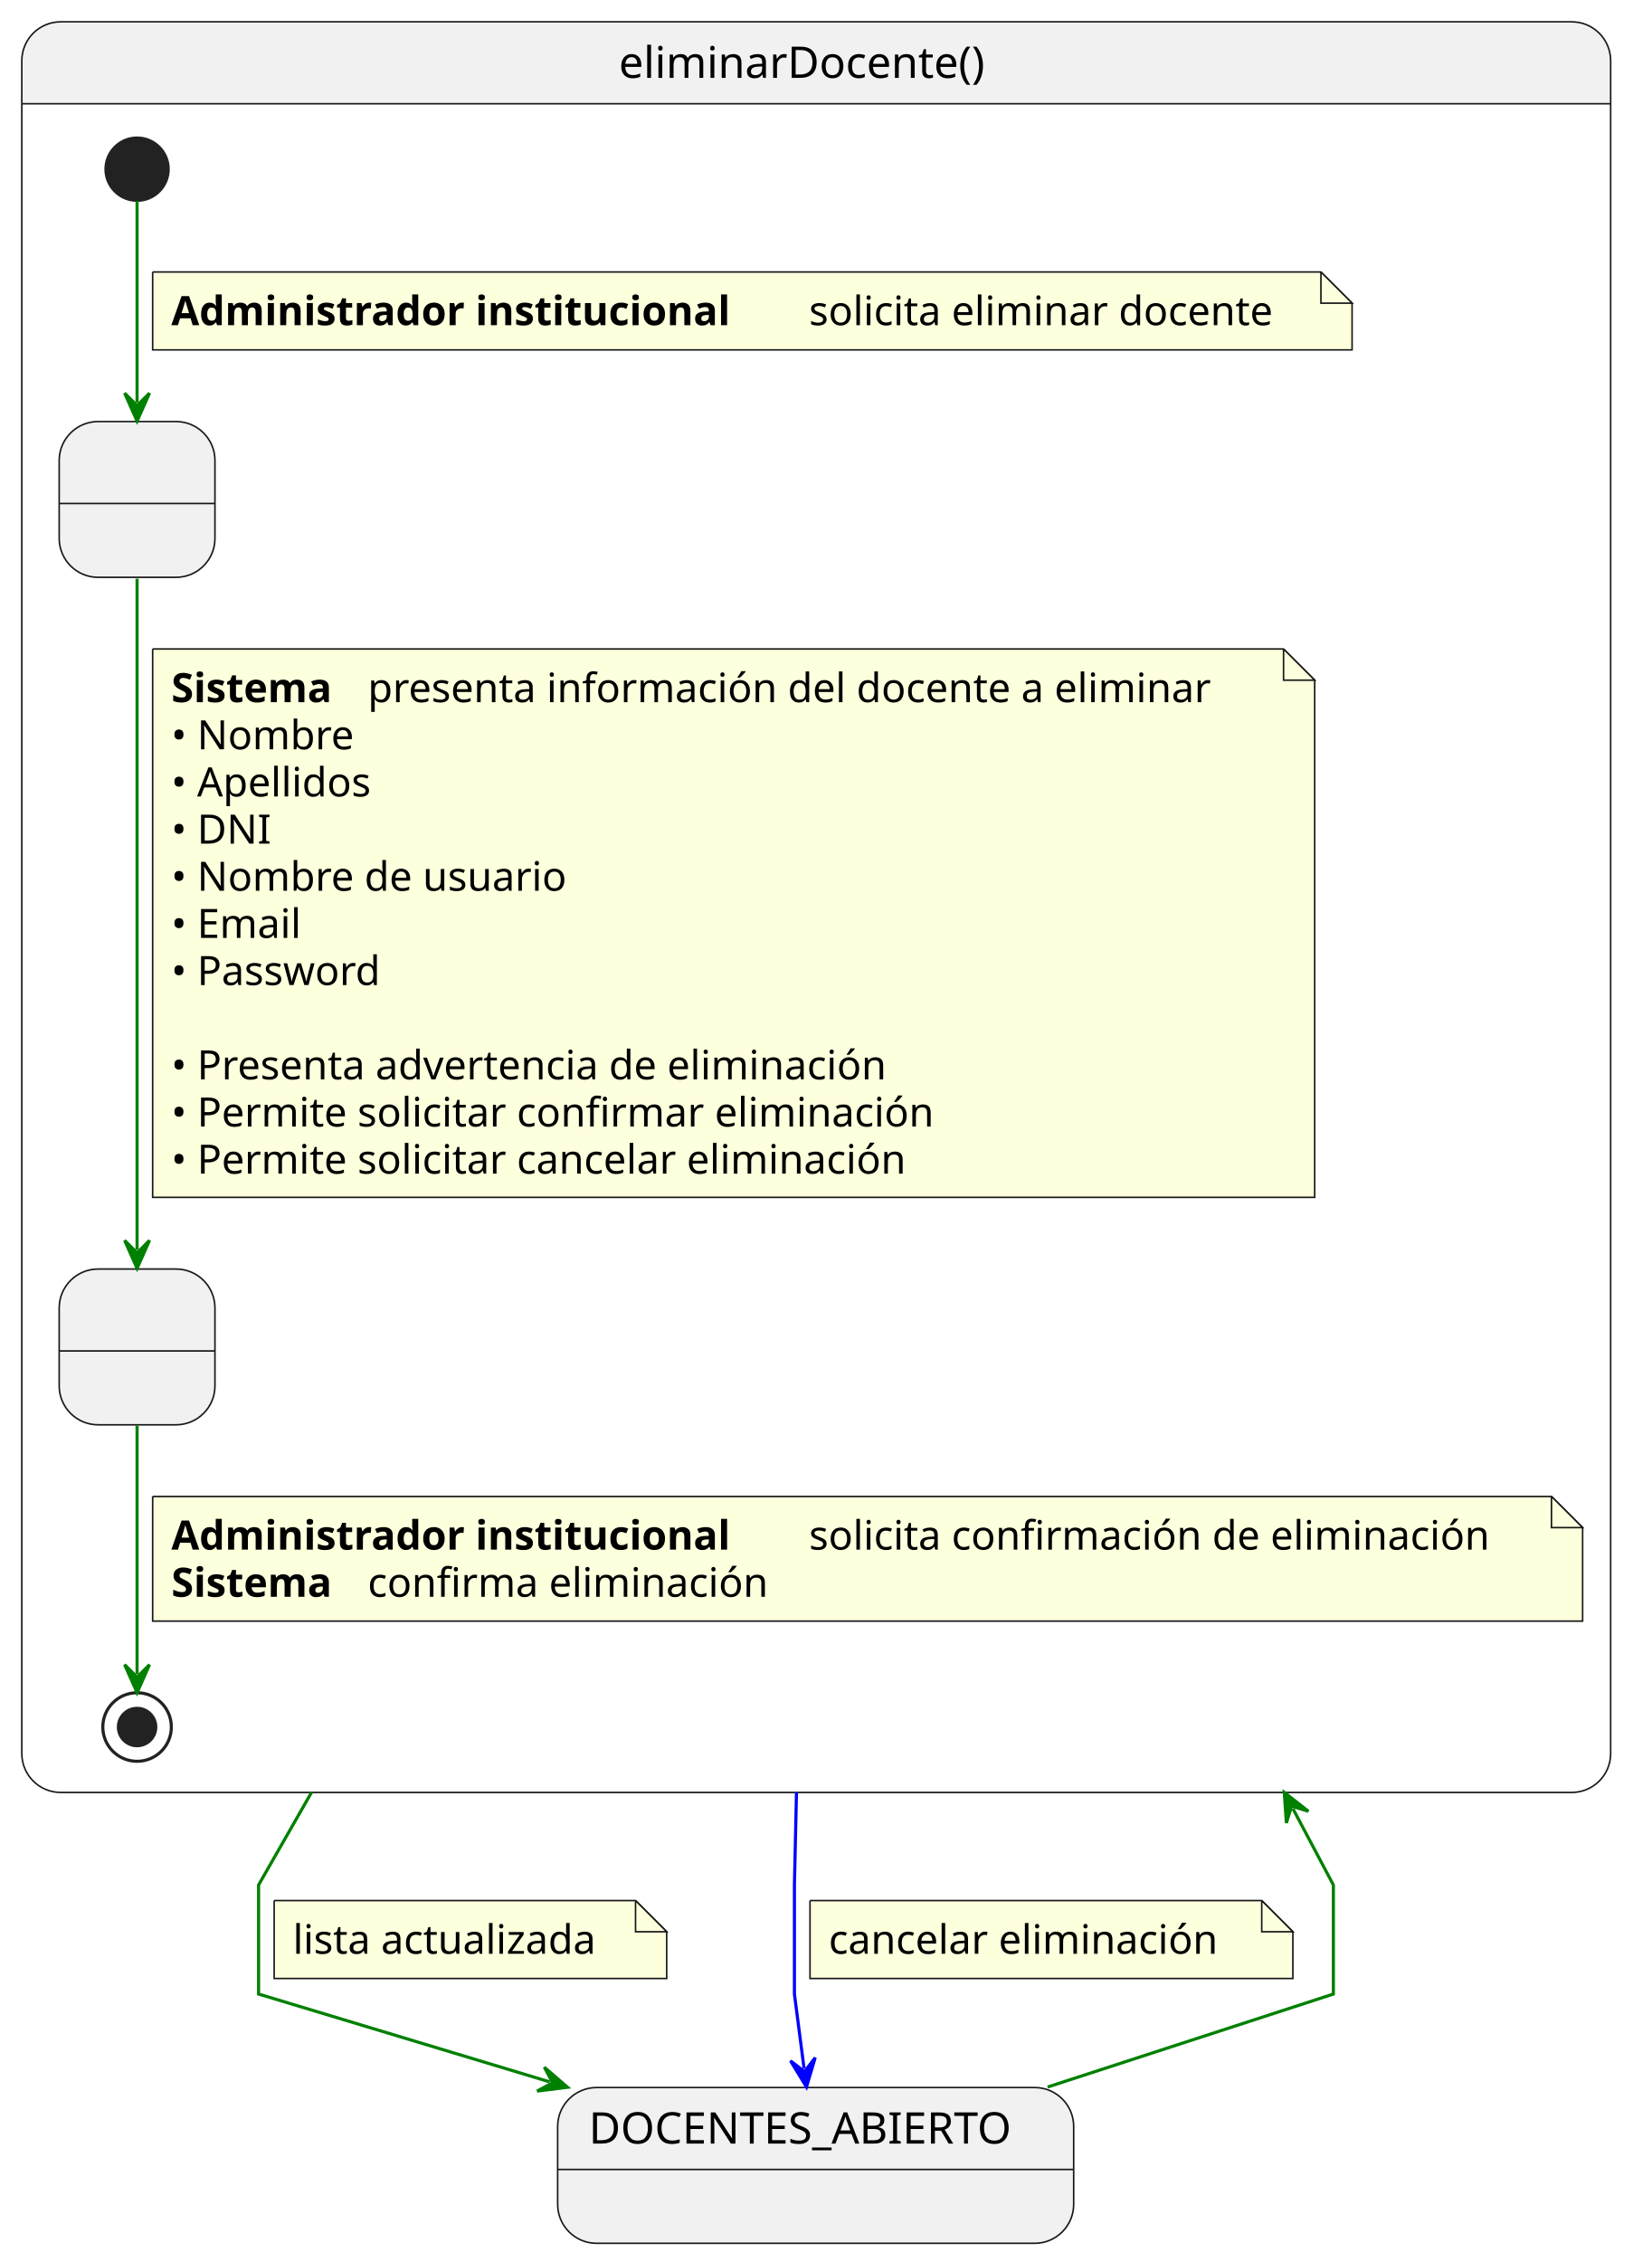
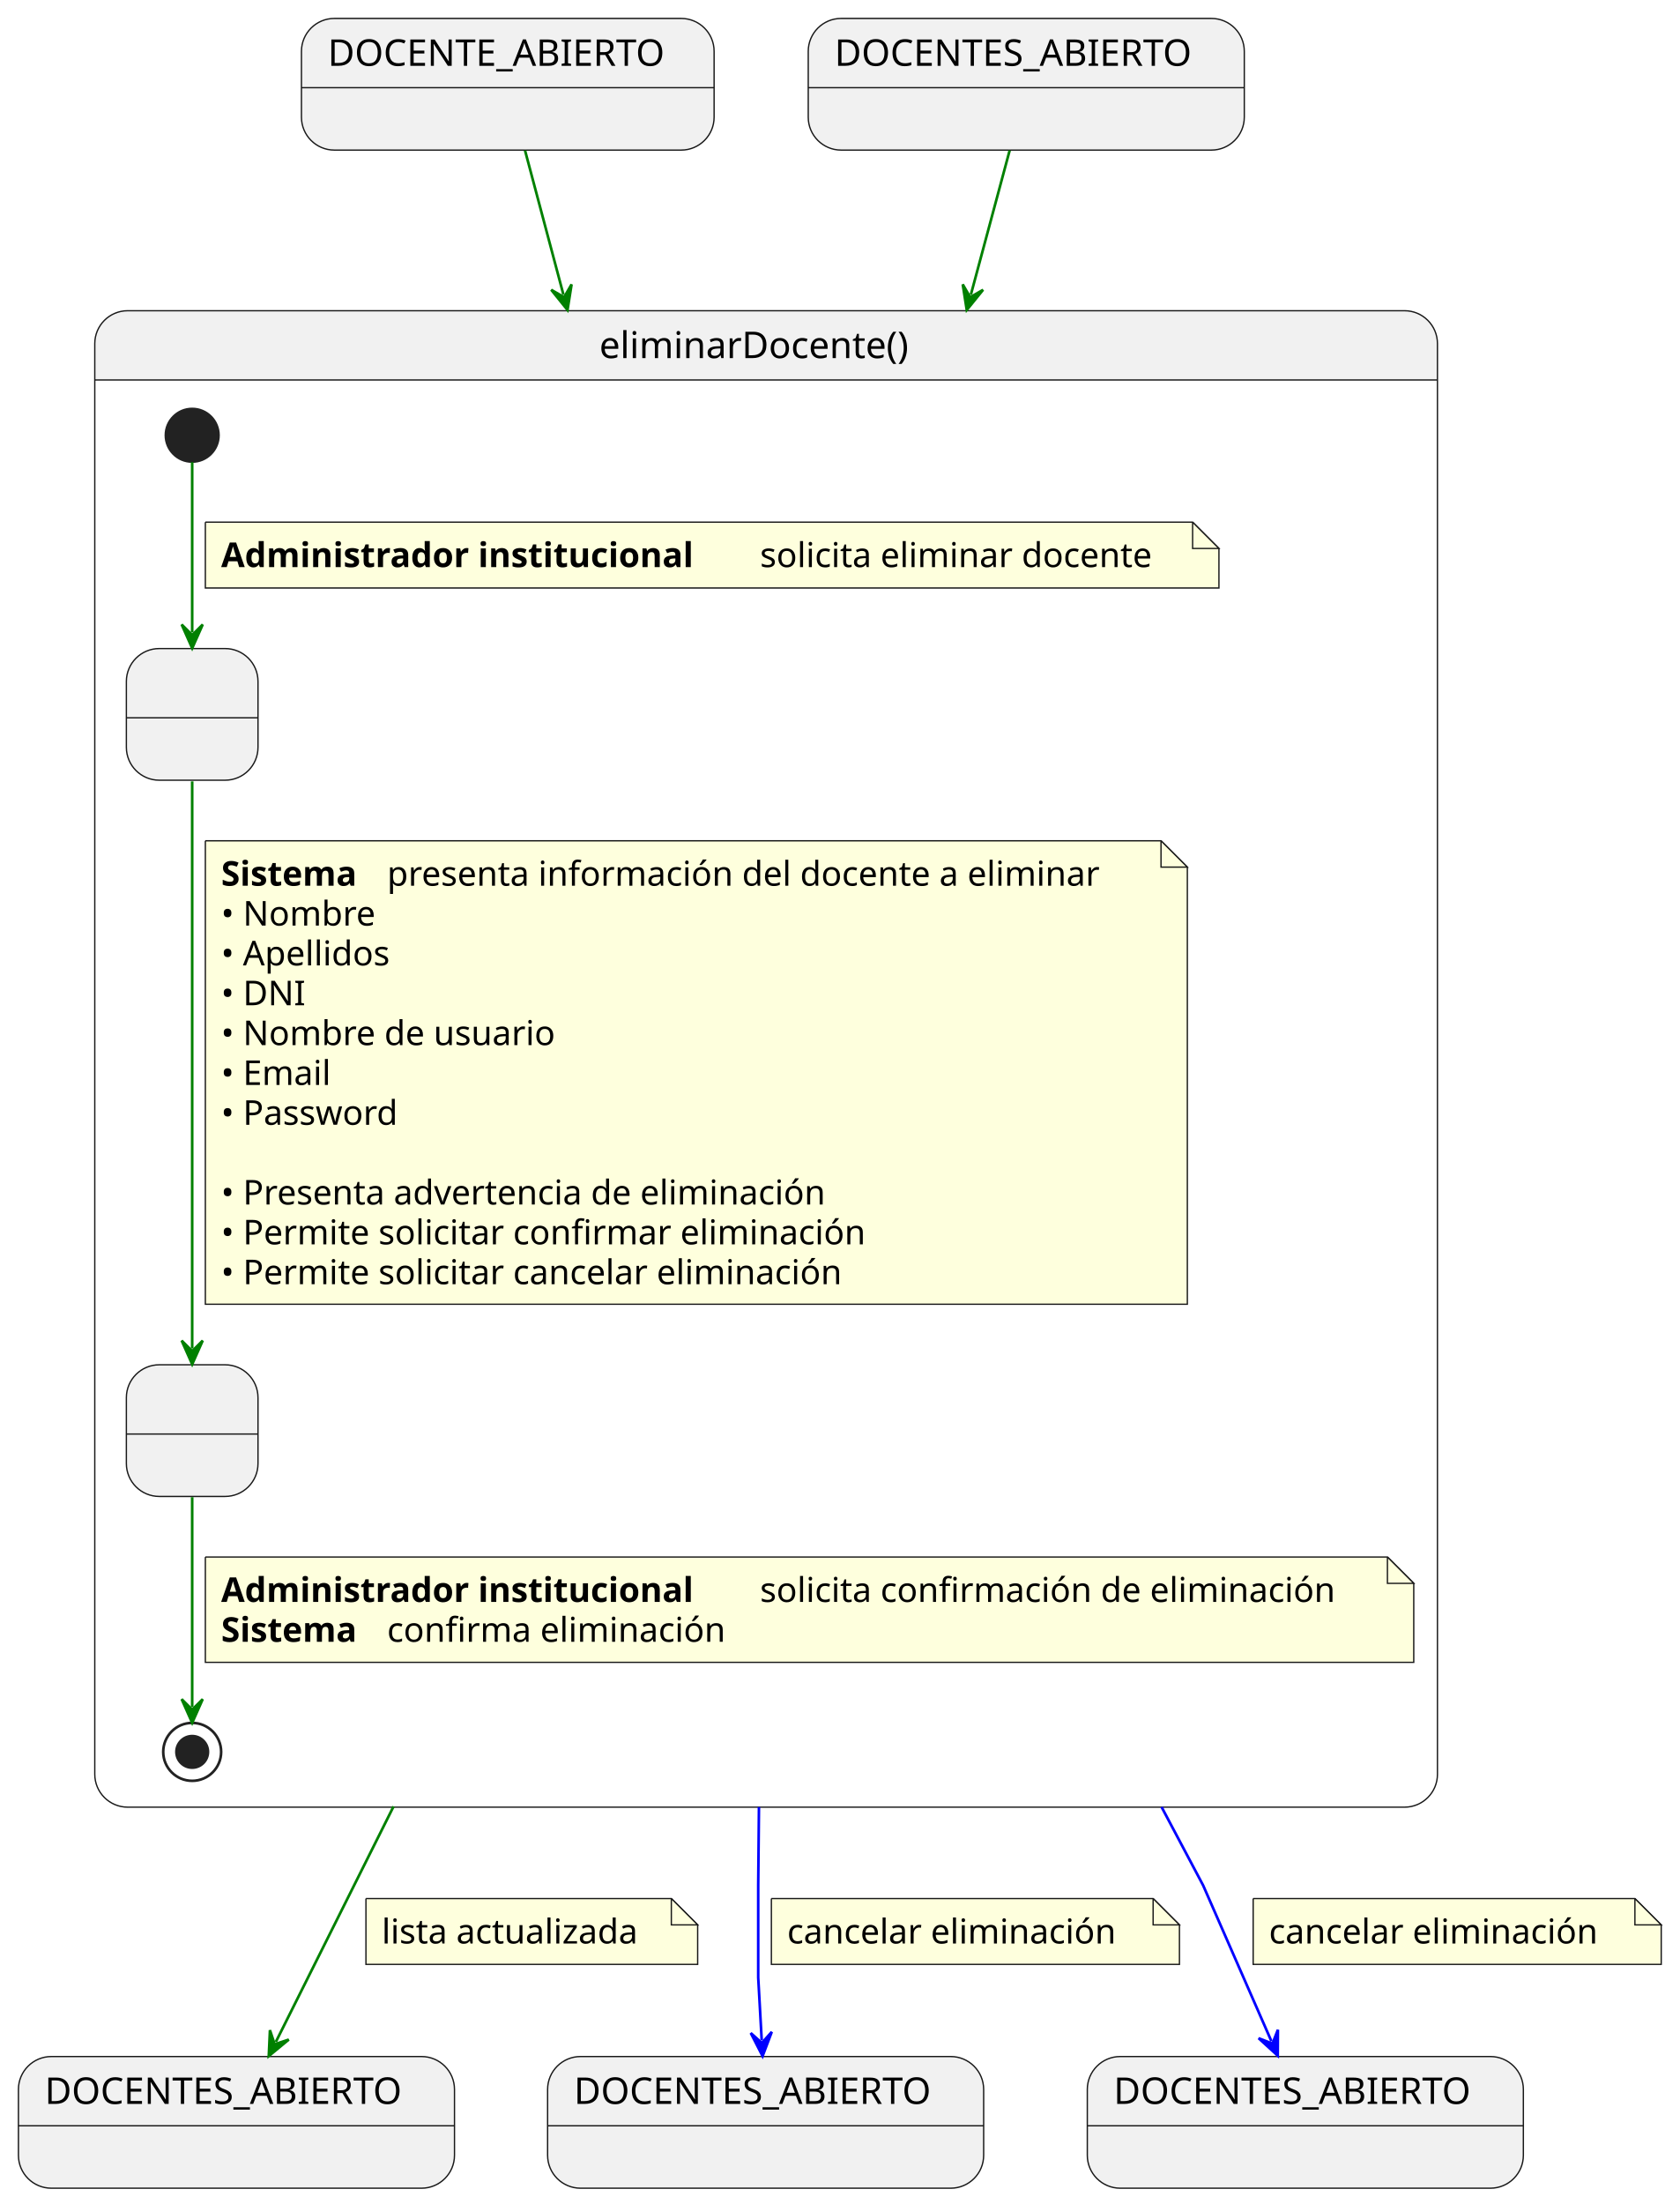
- <svg xmlns="http://www.w3.org/2000/svg" contentStyleType="text/css" data-diagram-type="STATE" height="726px" preserveAspectRatio="none" style="width:530px;height:726px;background:#FFFFFF;" version="1.1" viewBox="0 0 530 726" width="530px" zoomAndPan="magnify">
+ <svg xmlns="http://www.w3.org/2000/svg" contentStyleType="text/css" data-diagram-type="STATE" height="837px" preserveAspectRatio="none" style="width:638px;height:837px;background:#FFFFFF;" version="1.1" viewBox="0 0 638 837" width="638px" zoomAndPan="magnify">
  <defs />
  <g>
-     <path d="M19.5,7 L504.5,7 A12.5,12.5 0 0 1 517,19.5 L517,33.297 L7,33.297 L7,19.5 A12.5,12.5 0 0 1 19.5,7" fill="#F1F1F1" />
-     <rect fill="none" height="568.297" rx="12.5" ry="12.5" style="stroke:#181818;stroke-width:0.5;" width="510" x="7" y="7" />
-     <line style="stroke:#181818;stroke-width:0.5;" x1="7" x2="517" y1="33.297" y2="33.297" />
-     <text fill="#000000" font-family="sans-serif" font-size="14" lengthAdjust="spacing" textLength="126.684" x="198.658" y="24.995">eliminarDocente()</text>
+     <g id="DOCENTE_ABIERTO">
+       <rect fill="#F1F1F1" height="50" rx="12.5" ry="12.5" style="stroke:#181818;stroke-width:0.5;" width="156.746" x="114.5" y="7" />
+       <line style="stroke:#181818;stroke-width:0.5;" x1="114.5" x2="271.246" y1="33.297" y2="33.297" />
+       <text fill="#000000" font-family="sans-serif" font-size="14" lengthAdjust="spacing" textLength="136.746" x="124.5" y="24.995">DOCENTE_ABIERTO</text>
+     </g>
+     <g id="DOCENTES_ABIERTO2">
+       <rect fill="#F1F1F1" height="50" rx="12.5" ry="12.5" style="stroke:#181818;stroke-width:0.5;" width="165.633" x="7" y="781" />
+       <line style="stroke:#181818;stroke-width:0.5;" x1="7" x2="172.633" y1="807.297" y2="807.297" />
+       <text fill="#000000" font-family="sans-serif" font-size="14" lengthAdjust="spacing" textLength="145.633" x="17" y="798.995">DOCENTES_ABIERTO</text>
+     </g>
+     <g id="DOCENTES_ABIERTO3">
+       <rect fill="#F1F1F1" height="50" rx="12.5" ry="12.5" style="stroke:#181818;stroke-width:0.5;" width="165.633" x="208" y="781" />
+       <line style="stroke:#181818;stroke-width:0.5;" x1="208" x2="373.633" y1="807.297" y2="807.297" />
+       <text fill="#000000" font-family="sans-serif" font-size="14" lengthAdjust="spacing" textLength="145.633" x="218" y="798.995">DOCENTES_ABIERTO</text>
+     </g>
+     <g id="DOCENTES_ABIERTO4">
+       <rect fill="#F1F1F1" height="50" rx="12.5" ry="12.5" style="stroke:#181818;stroke-width:0.5;" width="165.633" x="413" y="781" />
+       <line style="stroke:#181818;stroke-width:0.5;" x1="413" x2="578.633" y1="807.297" y2="807.297" />
+       <text fill="#000000" font-family="sans-serif" font-size="14" lengthAdjust="spacing" textLength="145.633" x="423" y="798.995">DOCENTES_ABIERTO</text>
+     </g>
+     <path d="M48.5,118 L533.5,118 A12.5,12.5 0 0 1 546,130.5 L546,144.297 L36,144.297 L36,130.5 A12.5,12.5 0 0 1 48.5,118" fill="#F1F1F1" />
+     <rect fill="none" height="568.297" rx="12.5" ry="12.5" style="stroke:#181818;stroke-width:0.5;" width="510" x="36" y="118" />
+     <line style="stroke:#181818;stroke-width:0.5;" x1="36" x2="546" y1="144.297" y2="144.297" />
+     <text fill="#000000" font-family="sans-serif" font-size="14" lengthAdjust="spacing" textLength="126.684" x="227.658" y="135.995">eliminarDocente()</text>
    <g id="eliminarDocente.ConfirmandoEliminacion">
-       <rect fill="#F1F1F1" height="50" rx="12.5" ry="12.5" style="stroke:#181818;stroke-width:0.5;" width="50" x="19" y="135.297" />
-       <line style="stroke:#181818;stroke-width:0.5;" x1="19" x2="69" y1="161.594" y2="161.594" />
-       <text fill="#000000" font-family="sans-serif" font-size="14" lengthAdjust="spacing" textLength="4.45" x="41.775" y="153.292"> </text>
+       <rect fill="#F1F1F1" height="50" rx="12.5" ry="12.5" style="stroke:#181818;stroke-width:0.5;" width="50" x="48" y="246.297" />
+       <line style="stroke:#181818;stroke-width:0.5;" x1="48" x2="98" y1="272.594" y2="272.594" />
+       <text fill="#000000" font-family="sans-serif" font-size="14" lengthAdjust="spacing" textLength="4.45" x="70.775" y="264.292"> </text>
    </g>
    <g id="eliminarDocente.EliminandoDocente">
-       <rect fill="#F1F1F1" height="50" rx="12.5" ry="12.5" style="stroke:#181818;stroke-width:0.5;" width="50" x="19" y="407.297" />
-       <line style="stroke:#181818;stroke-width:0.5;" x1="19" x2="69" y1="433.594" y2="433.594" />
-       <text fill="#000000" font-family="sans-serif" font-size="14" lengthAdjust="spacing" textLength="4.45" x="41.775" y="425.292"> </text>
+       <rect fill="#F1F1F1" height="50" rx="12.5" ry="12.5" style="stroke:#181818;stroke-width:0.5;" width="50" x="48" y="518.297" />
+       <line style="stroke:#181818;stroke-width:0.5;" x1="48" x2="98" y1="544.594" y2="544.594" />
+       <text fill="#000000" font-family="sans-serif" font-size="14" lengthAdjust="spacing" textLength="4.45" x="70.775" y="536.292"> </text>
    </g>
-     <ellipse cx="44" cy="54.297" fill="#222222" rx="10" ry="10" style="stroke:#222222;stroke-width:1;" />
-     <ellipse cx="44" cy="554.297" fill="none" rx="11" ry="11" style="stroke:#222222;stroke-width:1;" />
-     <ellipse cx="44" cy="554.297" fill="#222222" rx="6" ry="6" style="stroke:#222222;stroke-width:1;" />
-     <g class="link" data-entity-1=".start.eliminarDocente" data-entity-2="ConfirmandoEliminacion" data-source-line="8" data-uid="lnk3" id="link_.start.eliminarDocente_ConfirmandoEliminacion">
-       <path d="M44,64.527 C44,80.237 44,106.657 44,129.167" fill="none" id="*start*eliminarDocente-to-ConfirmandoEliminacion" style="stroke:#008000;stroke-width:1;" />
-       <polygon fill="#008000" points="44,135.167,48,126.167,44,130.167,40,126.167,44,135.167" style="stroke:#008000;stroke-width:1;" />
-       <path d="M49,87.297 L49,112.297 L434,112.297 L434,97.297 L424,87.297 L49,87.297" fill="#FEFFDD" style="stroke:#181818;stroke-width:0.5;" />
-       <path d="M424,87.297 L424,97.297 L434,97.297 L424,87.297" fill="#FEFFDD" style="stroke:#181818;stroke-width:0.5;" />
-       <text fill="#000000" font-family="sans-serif" font-size="13" font-weight="bold" lengthAdjust="spacing" textLength="200.554" x="55" y="104.364">Administrador institucional</text>
-       <text fill="#000000" font-family="sans-serif" font-size="13" lengthAdjust="spacing" textLength="159.77" x="259.687" y="104.364">solicita eliminar docente</text>
+     <ellipse cx="73" cy="165.297" fill="#222222" rx="10" ry="10" style="stroke:#222222;stroke-width:1;" />
+     <ellipse cx="73" cy="665.297" fill="none" rx="11" ry="11" style="stroke:#222222;stroke-width:1;" />
+     <ellipse cx="73" cy="665.297" fill="#222222" rx="6" ry="6" style="stroke:#222222;stroke-width:1;" />
+     <g class="link" data-entity-1=".start.eliminarDocente" data-entity-2="ConfirmandoEliminacion" data-source-line="13" data-uid="lnk3" id="link_.start.eliminarDocente_ConfirmandoEliminacion">
+       <path d="M73,175.527 C73,191.237 73,217.657 73,240.167" fill="none" id="*start*eliminarDocente-to-ConfirmandoEliminacion" style="stroke:#008000;stroke-width:1;" />
+       <polygon fill="#008000" points="73,246.167,77,237.167,73,241.167,69,237.167,73,246.167" style="stroke:#008000;stroke-width:1;" />
+       <path d="M78,198.297 L78,223.297 L463,223.297 L463,208.297 L453,198.297 L78,198.297" fill="#FEFFDD" style="stroke:#181818;stroke-width:0.5;" />
+       <path d="M453,198.297 L453,208.297 L463,208.297 L453,198.297" fill="#FEFFDD" style="stroke:#181818;stroke-width:0.5;" />
+       <text fill="#000000" font-family="sans-serif" font-size="13" font-weight="bold" lengthAdjust="spacing" textLength="200.554" x="84" y="215.364">Administrador institucional</text>
+       <text fill="#000000" font-family="sans-serif" font-size="13" lengthAdjust="spacing" textLength="159.77" x="288.687" y="215.364">solicita eliminar docente</text>
    </g>
-     <g class="link" data-entity-1="ConfirmandoEliminacion" data-entity-2="EliminandoDocente" data-source-line="13" data-uid="lnk4" id="link_ConfirmandoEliminacion_EliminandoDocente">
-       <path d="M44,185.737 C44,237.137 44,349.927 44,401.107" fill="none" id="ConfirmandoEliminacion-to-EliminandoDocente" style="stroke:#008000;stroke-width:1;" />
-       <polygon fill="#008000" points="44,407.107,48,398.107,44,402.107,40,398.107,44,407.107" style="stroke:#008000;stroke-width:1;" />
-       <path d="M49,208.297 L49,384.297 L422,384.297 L422,218.297 L412,208.297 L49,208.297" fill="#FEFFDD" style="stroke:#181818;stroke-width:0.5;" />
-       <path d="M412,208.297 L412,218.297 L422,218.297 L412,208.297" fill="#FEFFDD" style="stroke:#181818;stroke-width:0.5;" />
-       <text fill="#000000" font-family="sans-serif" font-size="13" font-weight="bold" lengthAdjust="spacing" textLength="58.906" x="55" y="225.364">Sistema</text>
-       <text fill="#000000" font-family="sans-serif" font-size="13" lengthAdjust="spacing" textLength="289.199" x="118.039" y="225.364">presenta información del docente a eliminar</text>
-       <text fill="#000000" font-family="sans-serif" font-size="13" lengthAdjust="spacing" textLength="63.737" x="55" y="240.497">• Nombre</text>
-       <text fill="#000000" font-family="sans-serif" font-size="13" lengthAdjust="spacing" textLength="70.757" x="55" y="255.629">• Apellidos</text>
-       <text fill="#000000" font-family="sans-serif" font-size="13" lengthAdjust="spacing" textLength="35.369" x="55" y="270.762">• DNI</text>
-       <text fill="#000000" font-family="sans-serif" font-size="13" lengthAdjust="spacing" textLength="136.379" x="55" y="285.895">• Nombre de usuario</text>
-       <text fill="#000000" font-family="sans-serif" font-size="13" lengthAdjust="spacing" textLength="47.868" x="55" y="301.028">• Email</text>
-       <text fill="#000000" font-family="sans-serif" font-size="13" lengthAdjust="spacing" textLength="73.335" x="55" y="316.161">• Password</text>
-       <text fill="#000000" font-family="sans-serif" font-size="13" lengthAdjust="spacing" textLength="4.132" x="55" y="331.293"> </text>
-       <text fill="#000000" font-family="sans-serif" font-size="13" lengthAdjust="spacing" textLength="249.672" x="55" y="346.426">• Presenta advertencia de eliminación</text>
-       <text fill="#000000" font-family="sans-serif" font-size="13" lengthAdjust="spacing" textLength="263.371" x="55" y="361.559">• Permite solicitar confirmar eliminación</text>
-       <text fill="#000000" font-family="sans-serif" font-size="13" lengthAdjust="spacing" textLength="255.944" x="55" y="376.692">• Permite solicitar cancelar eliminación</text>
+     <g class="link" data-entity-1="ConfirmandoEliminacion" data-entity-2="EliminandoDocente" data-source-line="18" data-uid="lnk4" id="link_ConfirmandoEliminacion_EliminandoDocente">
+       <path d="M73,296.737 C73,348.137 73,460.927 73,512.107" fill="none" id="ConfirmandoEliminacion-to-EliminandoDocente" style="stroke:#008000;stroke-width:1;" />
+       <polygon fill="#008000" points="73,518.107,77,509.107,73,513.107,69,509.107,73,518.107" style="stroke:#008000;stroke-width:1;" />
+       <path d="M78,319.297 L78,495.297 L451,495.297 L451,329.297 L441,319.297 L78,319.297" fill="#FEFFDD" style="stroke:#181818;stroke-width:0.5;" />
+       <path d="M441,319.297 L441,329.297 L451,329.297 L441,319.297" fill="#FEFFDD" style="stroke:#181818;stroke-width:0.5;" />
+       <text fill="#000000" font-family="sans-serif" font-size="13" font-weight="bold" lengthAdjust="spacing" textLength="58.906" x="84" y="336.364">Sistema</text>
+       <text fill="#000000" font-family="sans-serif" font-size="13" lengthAdjust="spacing" textLength="289.199" x="147.039" y="336.364">presenta información del docente a eliminar</text>
+       <text fill="#000000" font-family="sans-serif" font-size="13" lengthAdjust="spacing" textLength="63.737" x="84" y="351.497">• Nombre</text>
+       <text fill="#000000" font-family="sans-serif" font-size="13" lengthAdjust="spacing" textLength="70.757" x="84" y="366.629">• Apellidos</text>
+       <text fill="#000000" font-family="sans-serif" font-size="13" lengthAdjust="spacing" textLength="35.369" x="84" y="381.762">• DNI</text>
+       <text fill="#000000" font-family="sans-serif" font-size="13" lengthAdjust="spacing" textLength="136.379" x="84" y="396.895">• Nombre de usuario</text>
+       <text fill="#000000" font-family="sans-serif" font-size="13" lengthAdjust="spacing" textLength="47.868" x="84" y="412.028">• Email</text>
+       <text fill="#000000" font-family="sans-serif" font-size="13" lengthAdjust="spacing" textLength="73.335" x="84" y="427.161">• Password</text>
+       <text fill="#000000" font-family="sans-serif" font-size="13" lengthAdjust="spacing" textLength="4.132" x="84" y="442.293"> </text>
+       <text fill="#000000" font-family="sans-serif" font-size="13" lengthAdjust="spacing" textLength="249.672" x="84" y="457.426">• Presenta advertencia de eliminación</text>
+       <text fill="#000000" font-family="sans-serif" font-size="13" lengthAdjust="spacing" textLength="263.371" x="84" y="472.559">• Permite solicitar confirmar eliminación</text>
+       <text fill="#000000" font-family="sans-serif" font-size="13" lengthAdjust="spacing" textLength="255.944" x="84" y="487.692">• Permite solicitar cancelar eliminación</text>
    </g>
-     <g class="link" data-entity-1="EliminandoDocente" data-entity-2=".end.eliminarDocente" data-source-line="28" data-uid="lnk6" id="link_EliminandoDocente_.end.eliminarDocente">
-       <path d="M44,457.577 C44,483.877 44,518.567 44,537.277" fill="none" id="EliminandoDocente-to-*end*eliminarDocente" style="stroke:#008000;stroke-width:1;" />
-       <polygon fill="#008000" points="44,543.277,48,534.277,44,538.277,40,534.277,44,543.277" style="stroke:#008000;stroke-width:1;" />
-       <path d="M49,480.297 L49,520.297 L508,520.297 L508,490.297 L498,480.297 L49,480.297" fill="#FEFFDD" style="stroke:#181818;stroke-width:0.5;" />
-       <path d="M498,480.297 L498,490.297 L508,490.297 L498,480.297" fill="#FEFFDD" style="stroke:#181818;stroke-width:0.5;" />
-       <text fill="#000000" font-family="sans-serif" font-size="13" font-weight="bold" lengthAdjust="spacing" textLength="200.554" x="55" y="497.364">Administrador institucional</text>
-       <text fill="#000000" font-family="sans-serif" font-size="13" lengthAdjust="spacing" textLength="233.53" x="259.687" y="497.364">solicita confirmación de eliminación</text>
-       <text fill="#000000" font-family="sans-serif" font-size="13" font-weight="bold" lengthAdjust="spacing" textLength="58.906" x="55" y="512.497">Sistema</text>
-       <text fill="#000000" font-family="sans-serif" font-size="13" lengthAdjust="spacing" textLength="136.291" x="118.039" y="512.497">confirma eliminación</text>
+     <g class="link" data-entity-1="EliminandoDocente" data-entity-2=".end.eliminarDocente" data-source-line="33" data-uid="lnk6" id="link_EliminandoDocente_.end.eliminarDocente">
+       <path d="M73,568.577 C73,594.877 73,629.567 73,648.277" fill="none" id="EliminandoDocente-to-*end*eliminarDocente" style="stroke:#008000;stroke-width:1;" />
+       <polygon fill="#008000" points="73,654.277,77,645.277,73,649.277,69,645.277,73,654.277" style="stroke:#008000;stroke-width:1;" />
+       <path d="M78,591.297 L78,631.297 L537,631.297 L537,601.297 L527,591.297 L78,591.297" fill="#FEFFDD" style="stroke:#181818;stroke-width:0.5;" />
+       <path d="M527,591.297 L527,601.297 L537,601.297 L527,591.297" fill="#FEFFDD" style="stroke:#181818;stroke-width:0.5;" />
+       <text fill="#000000" font-family="sans-serif" font-size="13" font-weight="bold" lengthAdjust="spacing" textLength="200.554" x="84" y="608.364">Administrador institucional</text>
+       <text fill="#000000" font-family="sans-serif" font-size="13" lengthAdjust="spacing" textLength="233.53" x="288.687" y="608.364">solicita confirmación de eliminación</text>
+       <text fill="#000000" font-family="sans-serif" font-size="13" font-weight="bold" lengthAdjust="spacing" textLength="58.906" x="84" y="623.497">Sistema</text>
+       <text fill="#000000" font-family="sans-serif" font-size="13" lengthAdjust="spacing" textLength="136.291" x="147.039" y="623.497">confirma eliminación</text>
    </g>
    <g id="DOCENTES_ABIERTO">
-       <rect fill="#F1F1F1" height="50" rx="12.5" ry="12.5" style="stroke:#181818;stroke-width:0.5;" width="165.633" x="179" y="670" />
-       <line style="stroke:#181818;stroke-width:0.5;" x1="179" x2="344.633" y1="696.297" y2="696.297" />
-       <text fill="#000000" font-family="sans-serif" font-size="14" lengthAdjust="spacing" textLength="145.633" x="189" y="687.995">DOCENTES_ABIERTO</text>
+       <rect fill="#F1F1F1" height="50" rx="12.5" ry="12.5" style="stroke:#181818;stroke-width:0.5;" width="165.633" x="307" y="7" />
+       <line style="stroke:#181818;stroke-width:0.5;" x1="307" x2="472.633" y1="33.297" y2="33.297" />
+       <text fill="#000000" font-family="sans-serif" font-size="14" lengthAdjust="spacing" textLength="145.633" x="317" y="24.995">DOCENTES_ABIERTO</text>
    </g>
-     <g class="link" data-entity-1="DOCENTES_ABIERTO" data-entity-2="eliminarDocente" data-source-line="35" data-uid="lnk8" id="link_DOCENTES_ABIERTO_eliminarDocente">
-       <path d="M336.26,669.84 C380.46,655.47 428,640 428,640 C428,640 428,605 428,605 C428,605 424.792,598.95 415.042,580.57" fill="none" id="DOCENTES_ABIERTO-to-eliminarDocente" style="stroke:#008000;stroke-width:1;" />
-       <polygon fill="#008000" points="412.23,575.27,412.914,585.095,414.573,579.687,419.981,581.346,412.23,575.27" style="stroke:#008000;stroke-width:1;" />
+     <g class="link" data-entity-1="DOCENTES_ABIERTO" data-entity-2="eliminarDocente" data-source-line="40" data-uid="lnk8" id="link_DOCENTES_ABIERTO_eliminarDocente">
+       <path d="M383.5,57.15 C379.46,72.18 375.338,87.486 368.768,111.926" fill="none" id="DOCENTES_ABIERTO-to-eliminarDocente" style="stroke:#008000;stroke-width:1;" />
+       <polygon fill="#008000" points="367.21,117.72,373.409,110.067,368.508,112.891,365.684,107.99,367.21,117.72" style="stroke:#008000;stroke-width:1;" />
    </g>
-     <g class="link" data-entity-1="eliminarDocente" data-entity-2="DOCENTES_ABIERTO" data-source-line="37" data-uid="lnk9" id="link_eliminarDocente_DOCENTES_ABIERTO">
-       <path d="M100,575.27 C89.49,593.65 83,605 83,605 C83,605 83,640 83,640 C83,640 128.706,653.787 176.436,668.187" fill="none" id="eliminarDocente-to-DOCENTES_ABIERTO" style="stroke:#008000;stroke-width:1;" />
-       <polygon fill="#008000" points="182.18,669.92,174.719,663.491,177.393,668.476,172.408,671.15,182.18,669.92" style="stroke:#008000;stroke-width:1;" />
-       <path d="M88,610 L88,635 L214,635 L214,620 L204,610 L88,610" fill="#FEFFDD" style="stroke:#181818;stroke-width:0.5;" />
-       <path d="M204,610 L204,620 L214,620 L204,610" fill="#FEFFDD" style="stroke:#181818;stroke-width:0.5;" />
-       <text fill="#000000" font-family="sans-serif" font-size="13" lengthAdjust="spacing" textLength="105.841" x="94" y="627.067">lista actualizada</text>
+     <g class="link" data-entity-1="DOCENTE_ABIERTO" data-entity-2="eliminarDocente" data-source-line="41" data-uid="lnk9" id="link_DOCENTE_ABIERTO_eliminarDocente">
+       <path d="M199.43,57.15 C203.43,72.18 207.506,87.482 214.016,111.922" fill="none" id="DOCENTE_ABIERTO-to-eliminarDocente" style="stroke:#008000;stroke-width:1;" />
+       <polygon fill="#008000" points="215.56,117.72,217.109,107.994,214.273,112.888,209.378,110.053,215.56,117.72" style="stroke:#008000;stroke-width:1;" />
    </g>
-     <g class="link" data-entity-1="eliminarDocente" data-entity-2="DOCENTES_ABIERTO" data-source-line="42" data-uid="lnk10" id="link_eliminarDocente_DOCENTES_ABIERTO">
-       <path d="M255.66,575.27 C255.25,593.65 255,605 255,605 C255,605 255,640 255,640 C255,640 256.226,649.52 258.096,663.89" fill="none" id="eliminarDocente-to-DOCENTES_ABIERTO-1" style="stroke:#0000FF;stroke-width:1;" />
-       <polygon fill="#0000FF" points="258.87,669.84,261.675,660.399,258.225,664.882,253.742,661.431,258.87,669.84" style="stroke:#0000FF;stroke-width:1;" />
-       <path d="M260,610 L260,635 L415,635 L415,620 L405,610 L260,610" fill="#FEFFDD" style="stroke:#181818;stroke-width:0.5;" />
-       <path d="M405,610 L405,620 L415,620 L405,610" fill="#FEFFDD" style="stroke:#181818;stroke-width:0.5;" />
-       <text fill="#000000" font-family="sans-serif" font-size="13" lengthAdjust="spacing" textLength="134.208" x="266" y="627.067">cancelar eliminación</text>
+     <g class="link" data-entity-1="eliminarDocente" data-entity-2="DOCENTES_ABIERTO2" data-source-line="43" data-uid="lnk10" id="link_eliminarDocente_DOCENTES_ABIERTO2">
+       <path d="M149.49,686.02 C129.93,725.15 115.542,753.903 104.772,775.453" fill="none" id="eliminarDocente-to-DOCENTES_ABIERTO2" style="stroke:#008000;stroke-width:1;" />
+       <polygon fill="#008000" points="102.09,780.82,109.692,774.558,104.325,776.347,102.535,770.981,102.09,780.82" style="stroke:#008000;stroke-width:1;" />
+       <path d="M139,721 L139,746 L265,746 L265,731 L255,721 L139,721" fill="#FEFFDD" style="stroke:#181818;stroke-width:0.5;" />
+       <path d="M255,721 L255,731 L265,731 L255,721" fill="#FEFFDD" style="stroke:#181818;stroke-width:0.5;" />
+       <text fill="#000000" font-family="sans-serif" font-size="13" lengthAdjust="spacing" textLength="105.841" x="145" y="738.067">lista actualizada</text>
+     </g>
+     <g class="link" data-entity-1="eliminarDocente" data-entity-2="DOCENTES_ABIERTO3" data-source-line="48" data-uid="lnk11" id="link_eliminarDocente_DOCENTES_ABIERTO3">
+       <path d="M288.28,686.27 C288.11,704.65 288,716 288,716 C288,716 288,751 288,751 C288,751 288.526,760.479 289.327,774.849" fill="none" id="eliminarDocente-to-DOCENTES_ABIERTO3" style="stroke:#0000FF;stroke-width:1;" />
+       <polygon fill="#0000FF" points="289.66,780.84,293.154,771.632,289.382,775.848,285.166,772.076,289.66,780.84" style="stroke:#0000FF;stroke-width:1;" />
+       <path d="M293,721 L293,746 L448,746 L448,731 L438,721 L293,721" fill="#FEFFDD" style="stroke:#181818;stroke-width:0.5;" />
+       <path d="M438,721 L438,731 L448,731 L438,721" fill="#FEFFDD" style="stroke:#181818;stroke-width:0.5;" />
+       <text fill="#000000" font-family="sans-serif" font-size="13" lengthAdjust="spacing" textLength="134.208" x="299" y="738.067">cancelar eliminación</text>
+     </g>
+     <g class="link" data-entity-1="eliminarDocente" data-entity-2="DOCENTES_ABIERTO4" data-source-line="53" data-uid="lnk12" id="link_eliminarDocente_DOCENTES_ABIERTO4">
+       <path d="M441.23,686.27 C450.98,704.65 457,716 457,716 C457,716 471.393,748.834 482.933,775.184" fill="none" id="eliminarDocente-to-DOCENTES_ABIERTO4" style="stroke:#0000FF;stroke-width:1;" />
+       <polygon fill="#0000FF" points="485.34,780.68,485.394,770.831,483.334,776.1,478.065,774.041,485.34,780.68" style="stroke:#0000FF;stroke-width:1;" />
+       <path d="M476,721 L476,746 L631,746 L631,731 L621,721 L476,721" fill="#FEFFDD" style="stroke:#181818;stroke-width:0.5;" />
+       <path d="M621,721 L621,731 L631,731 L621,721" fill="#FEFFDD" style="stroke:#181818;stroke-width:0.5;" />
+       <text fill="#000000" font-family="sans-serif" font-size="13" lengthAdjust="spacing" textLength="134.208" x="482" y="738.067">cancelar eliminación</text>
    </g>
  </g>
</svg>
